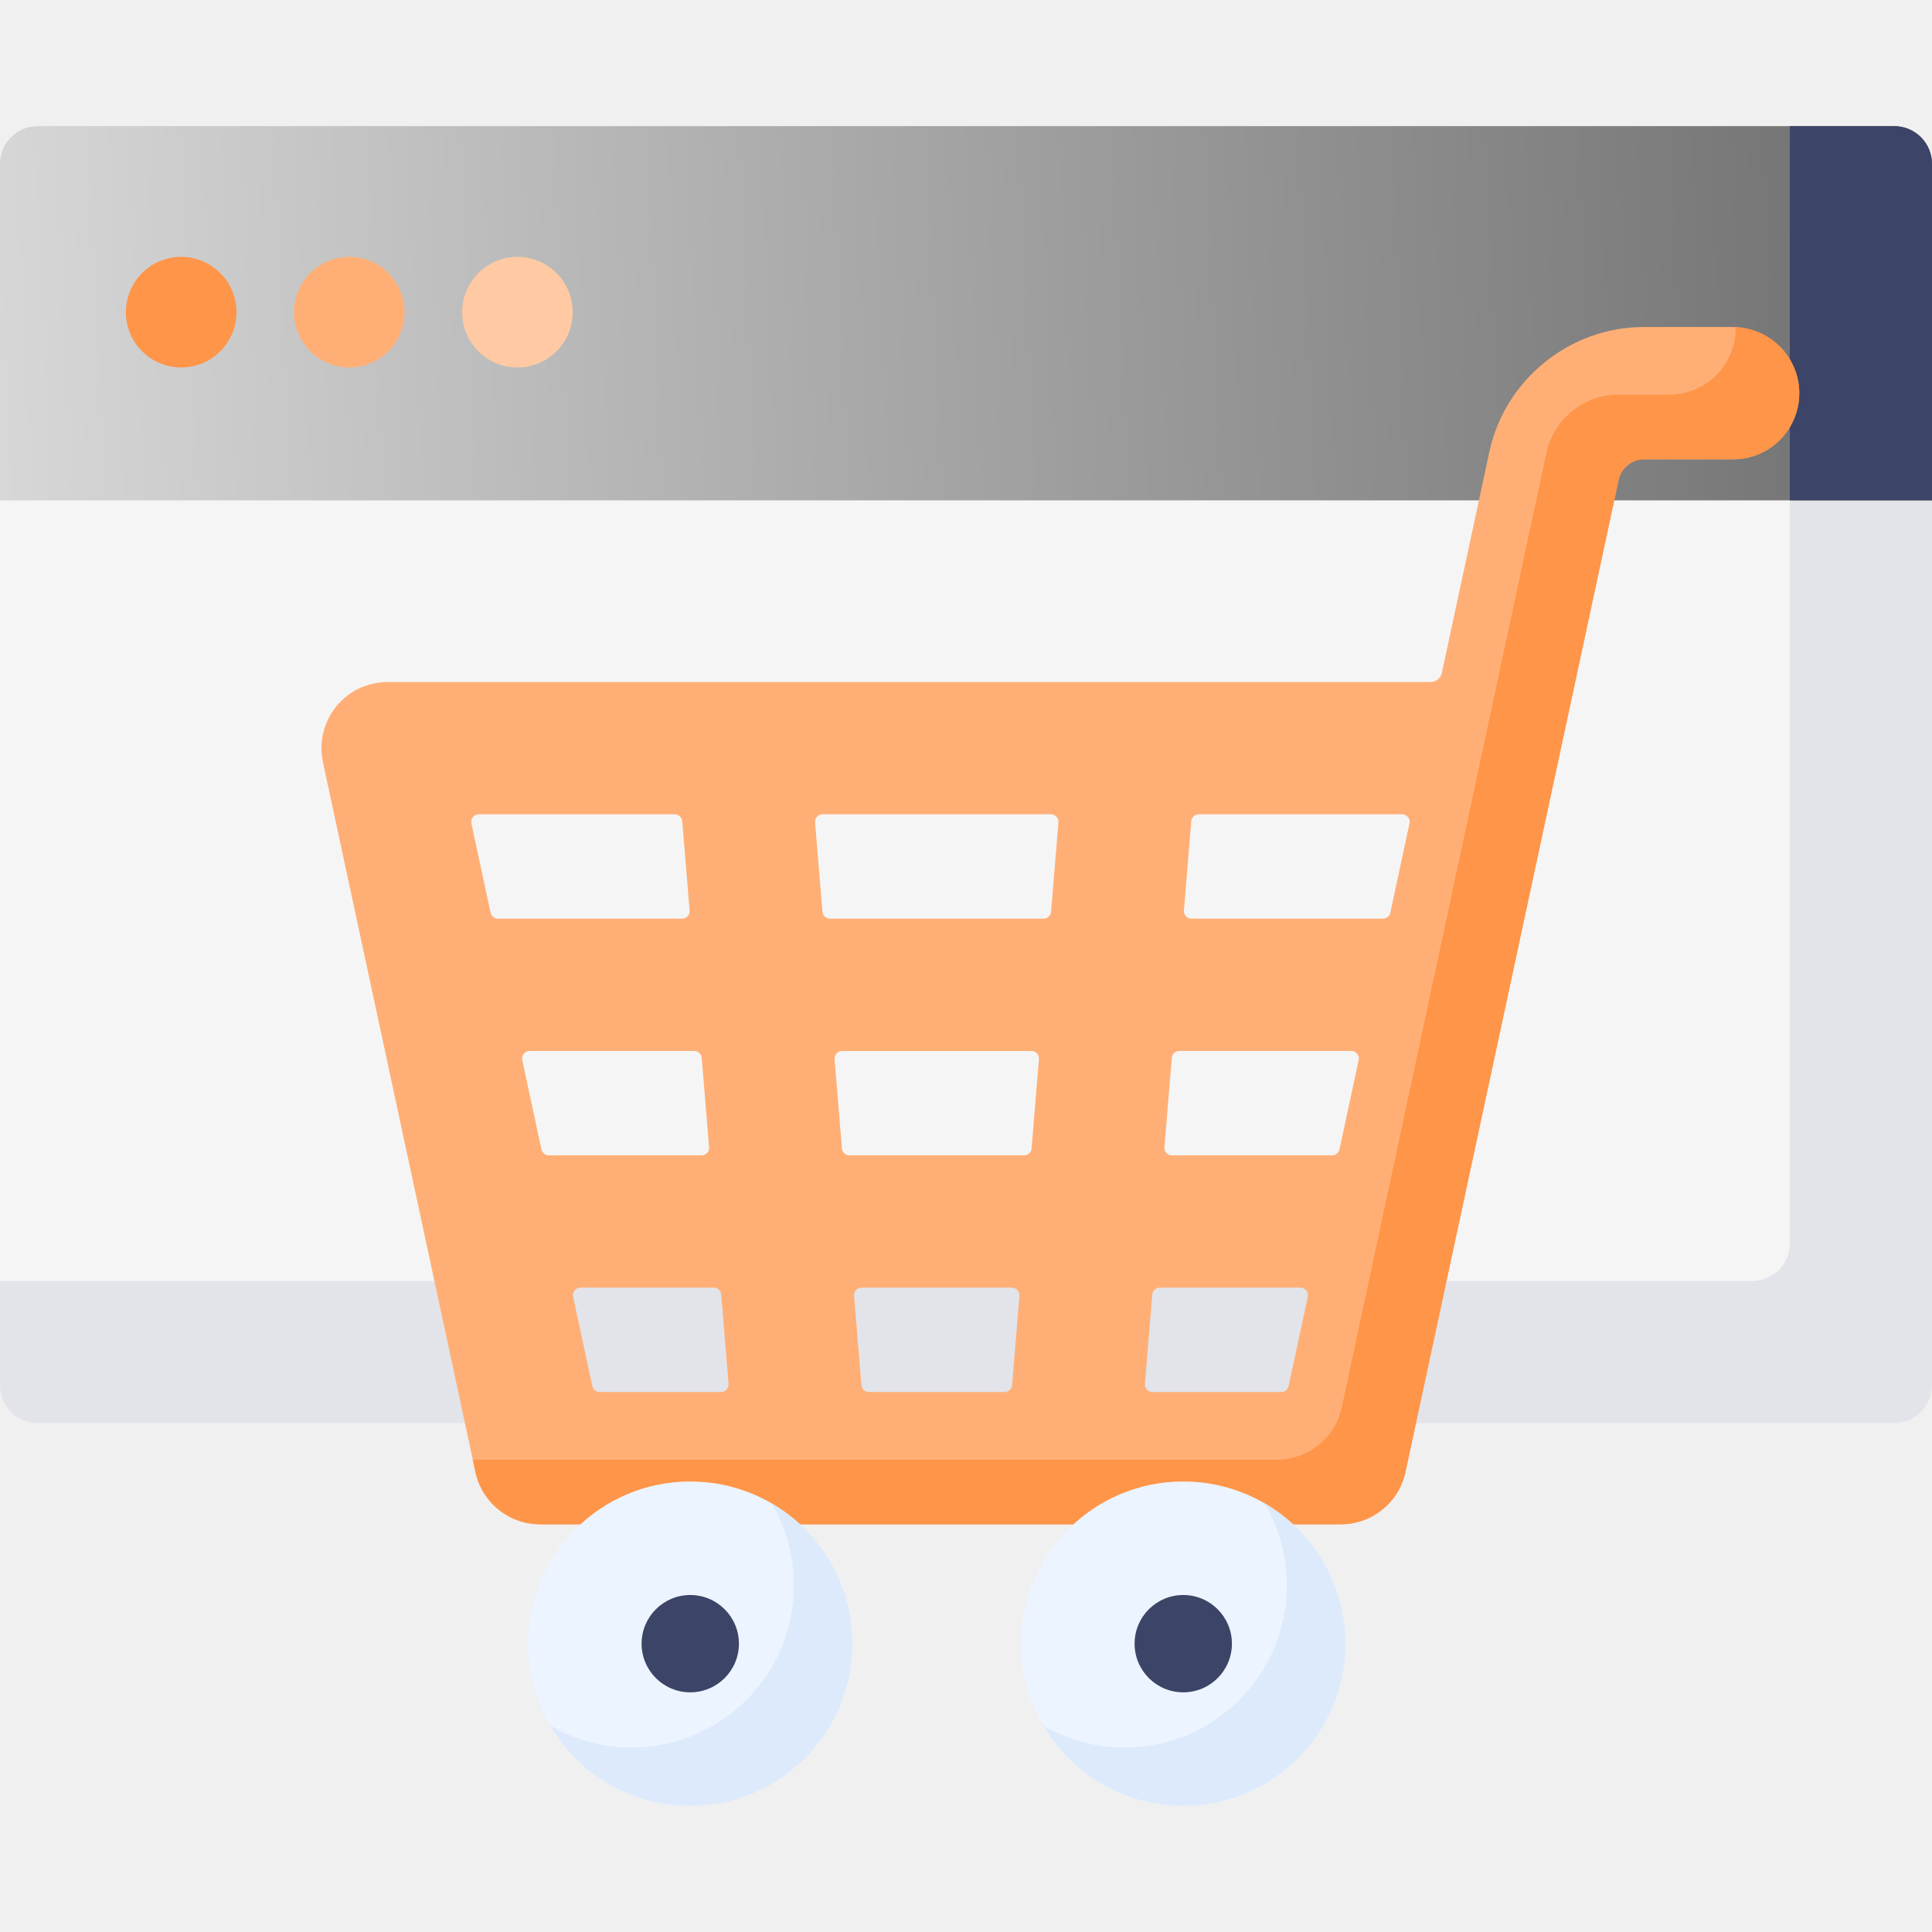
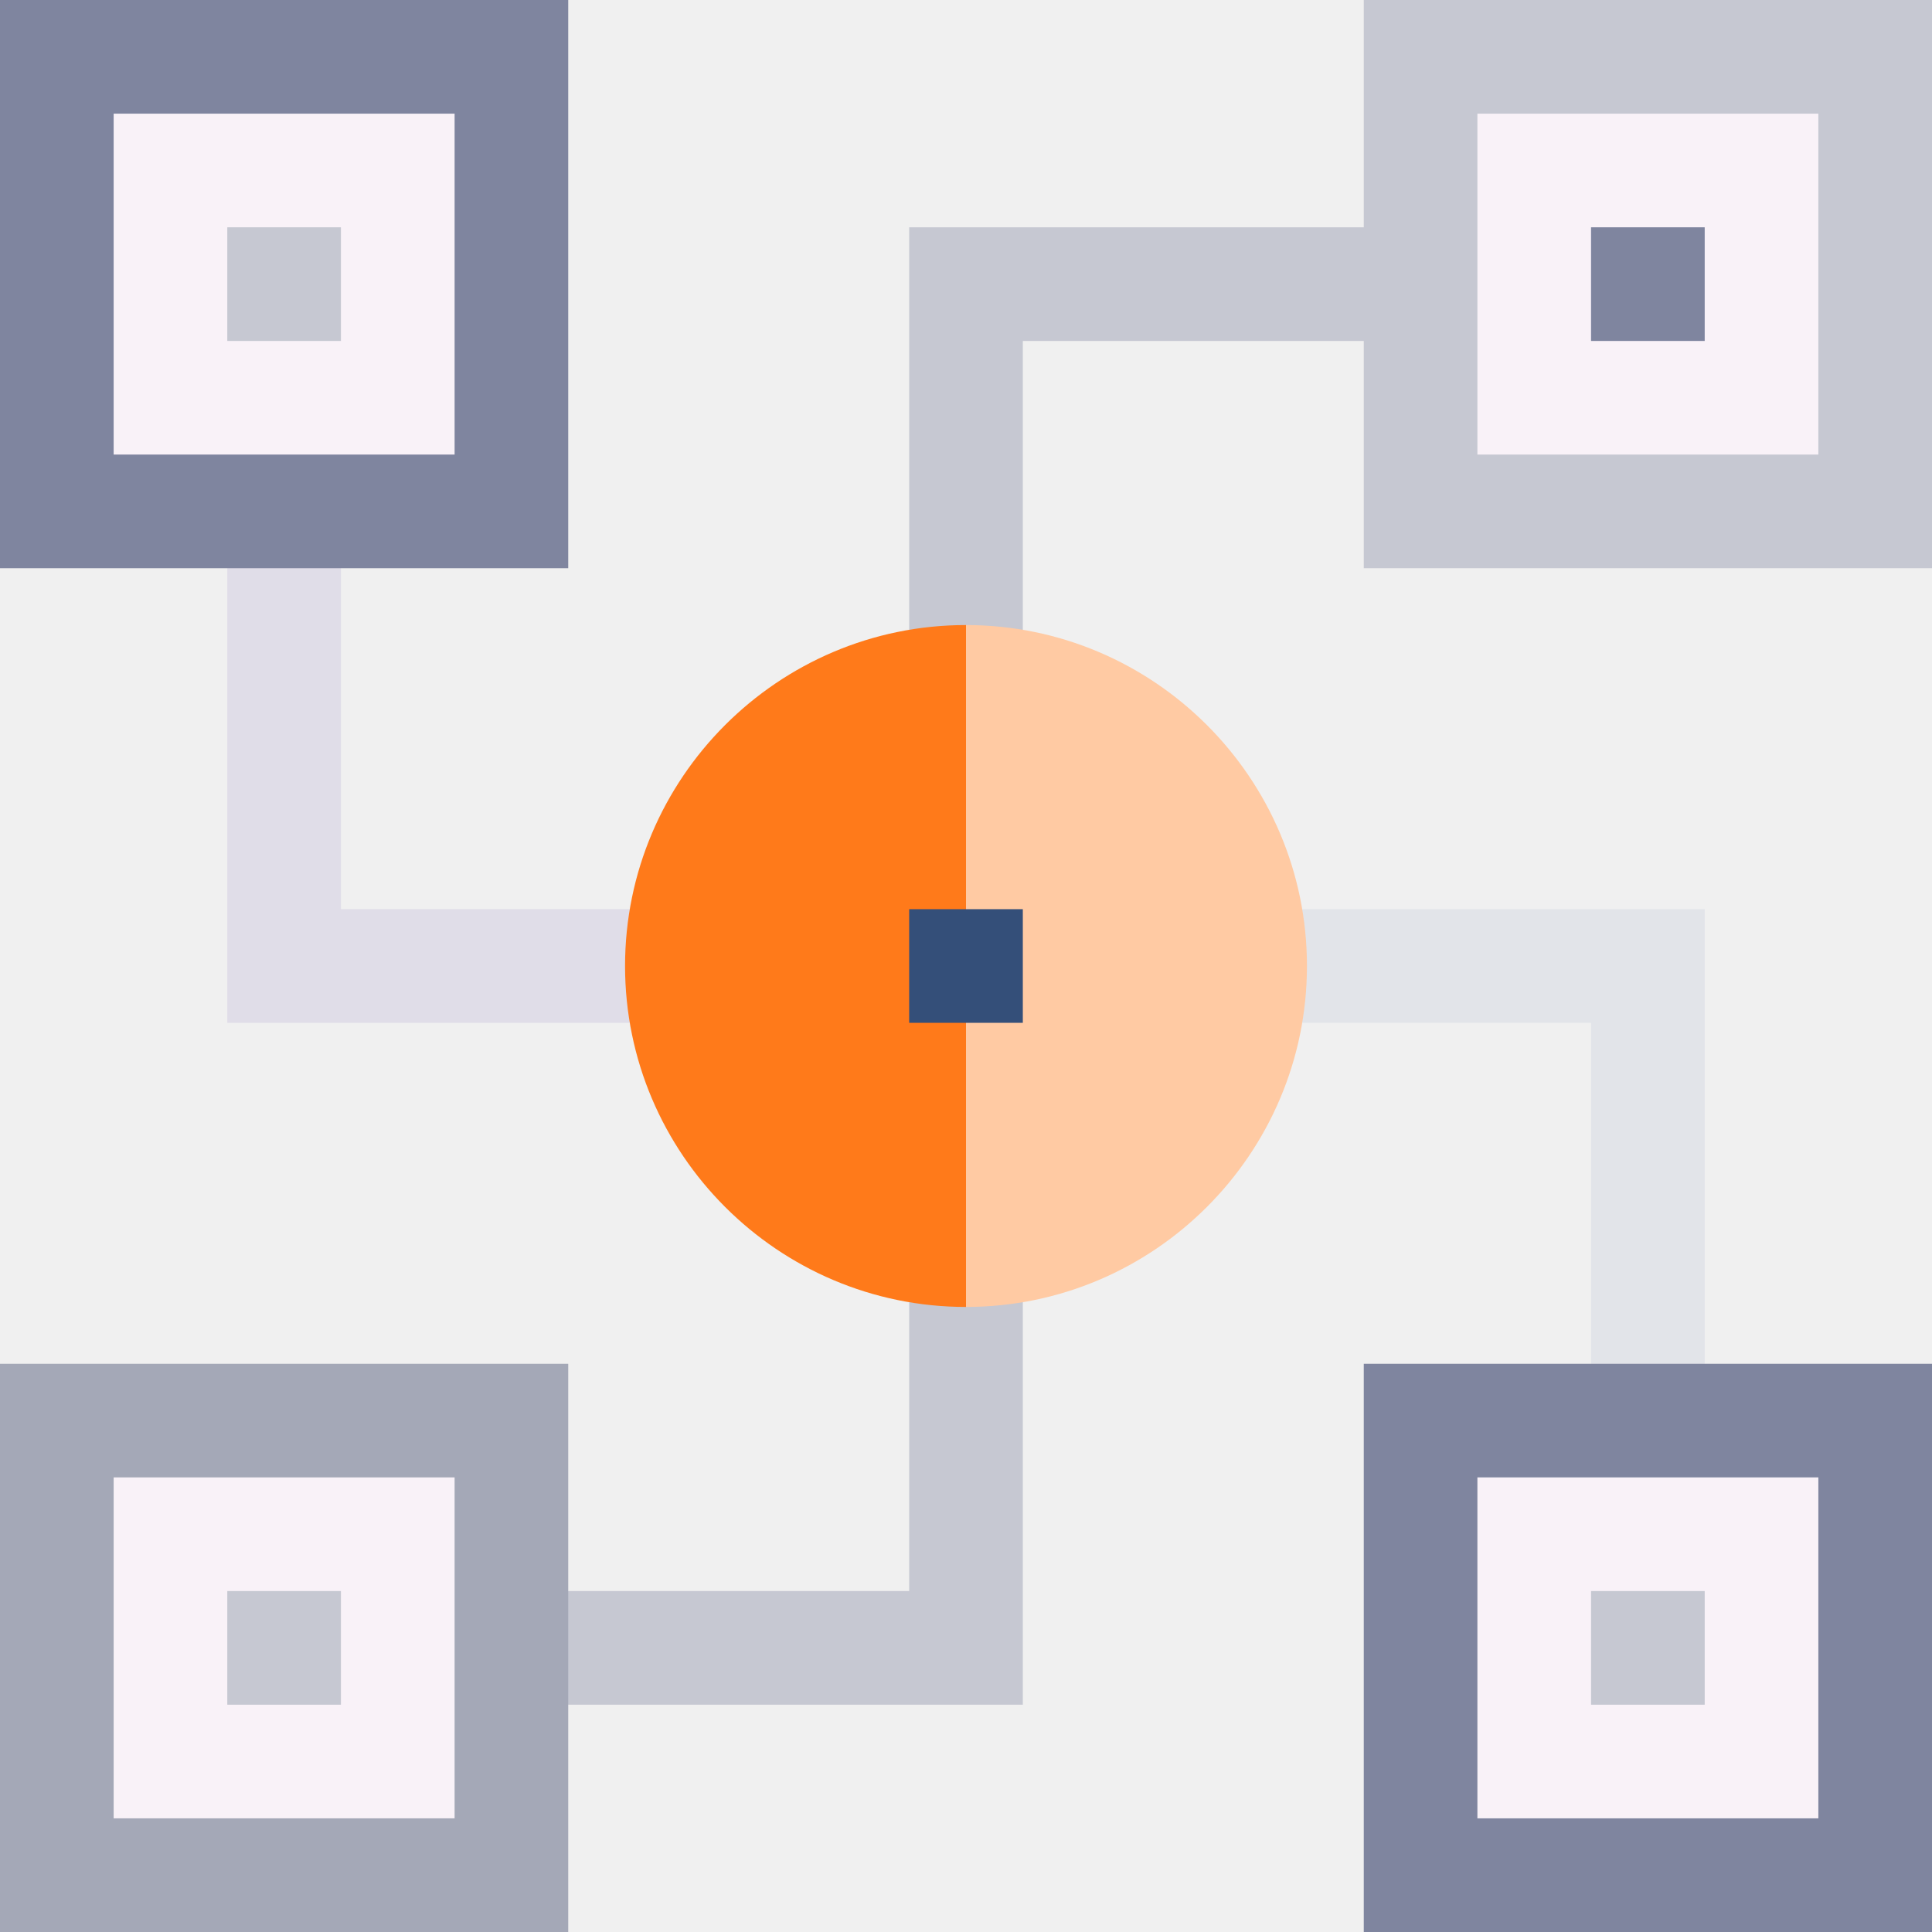
<svg xmlns="http://www.w3.org/2000/svg" width="80" height="80" viewBox="0 0 80 80" fill="none">
-   <g clip-path="url(#clip0_180_5123)">
-     <path d="M78.435 58.928H1.565C0.701 58.928 0 58.227 0 57.363V20.718L0.783 18.473H79.218L80 20.718V57.363C80 58.227 79.299 58.928 78.435 58.928Z" fill="#F5F5F5" />
-     <path d="M79.217 18.473H74.114V51.477C74.114 52.342 73.414 53.042 72.549 53.042H0V57.363C0 58.227 0.701 58.928 1.565 58.928H78.435C79.299 58.928 80 58.227 80 57.363V20.718L79.217 18.473Z" fill="#E2E4E9" />
-     <path d="M80 20.718H0V6.785C0 5.922 0.7 5.223 1.562 5.223H78.438C79.3 5.223 80 5.922 80 6.785V20.718Z" fill="url(#paint0_linear_180_5123)" />
-     <path d="M78.435 5.223H74.114V20.718H80V6.788C80 5.924 79.299 5.223 78.435 5.223Z" fill="#3C4467" />
-     <path d="M7.503 15.216C8.767 15.216 9.792 14.191 9.792 12.927C9.792 11.662 8.767 10.637 7.503 10.637C6.239 10.637 5.214 11.662 5.214 12.927C5.214 14.191 6.239 15.216 7.503 15.216Z" fill="#FF9548" />
-     <path d="M14.464 15.216C15.728 15.216 16.753 14.191 16.753 12.927C16.753 11.662 15.728 10.637 14.464 10.637C13.2 10.637 12.175 11.662 12.175 12.927C12.175 14.191 13.2 15.216 14.464 15.216Z" fill="#FFAF76" />
-     <path d="M21.426 15.216C22.69 15.216 23.715 14.191 23.715 12.927C23.715 11.662 22.69 10.637 21.426 10.637C20.162 10.637 19.137 11.662 19.137 12.927C19.137 14.191 20.162 15.216 21.426 15.216Z" fill="#FFCAA3" />
-     <path d="M71.693 13.54H68.072C65.006 13.54 62.314 15.716 61.67 18.713L59.702 27.87C59.656 28.086 59.465 28.24 59.244 28.24H16.1C15.543 28.24 14.99 28.388 14.528 28.699C13.57 29.346 13.14 30.481 13.371 31.555L19.688 60.955C19.959 62.217 21.075 63.118 22.366 63.118H55.519C56.81 63.118 57.925 62.217 58.197 60.955L67.025 19.864C67.131 19.374 67.571 19.018 68.072 19.018H71.765C73.26 19.018 74.475 17.82 74.504 16.331C74.532 14.796 73.228 13.54 71.693 13.54ZM35.67 57.354L35.365 53.657C35.35 53.475 35.494 53.319 35.677 53.319H41.902C42.085 53.319 42.228 53.475 42.214 53.657L41.909 57.354C41.896 57.516 41.76 57.641 41.598 57.641H35.981C35.818 57.641 35.683 57.516 35.67 57.354ZM34.863 47.554L34.558 43.857C34.543 43.675 34.687 43.519 34.87 43.519H42.709C42.892 43.519 43.035 43.675 43.02 43.857L42.716 47.554C42.703 47.716 42.567 47.84 42.405 47.84H35.174C35.011 47.84 34.876 47.716 34.863 47.554ZM21.931 43.518H28.746C28.909 43.518 29.044 43.643 29.057 43.805L29.362 47.502C29.377 47.684 29.233 47.84 29.05 47.84H22.726C22.578 47.84 22.451 47.737 22.42 47.593L21.626 43.896C21.584 43.702 21.732 43.518 21.931 43.518ZM34.056 37.754L33.751 34.056C33.736 33.874 33.88 33.718 34.063 33.718H43.516C43.699 33.718 43.842 33.874 43.827 34.056L43.523 37.754C43.51 37.916 43.374 38.04 43.212 38.04H34.367C34.205 38.04 34.069 37.916 34.056 37.754ZM48.833 43.518H55.953C56.152 43.518 56.301 43.702 56.259 43.896L55.465 47.593C55.434 47.737 55.306 47.84 55.159 47.84H48.529C48.346 47.84 48.202 47.684 48.217 47.502L48.522 43.805C48.535 43.643 48.67 43.518 48.833 43.518ZM57.265 38.04H49.335C49.153 38.04 49.009 37.884 49.024 37.702L49.328 34.005C49.342 33.843 49.477 33.718 49.64 33.718H58.059C58.258 33.718 58.406 33.902 58.364 34.096L57.57 37.794C57.539 37.937 57.412 38.04 57.265 38.04ZM28.25 34.005L28.555 37.702C28.57 37.884 28.426 38.04 28.243 38.04H20.62C20.472 38.04 20.345 37.938 20.314 37.794L19.52 34.096C19.478 33.902 19.627 33.718 19.825 33.718H27.939C28.102 33.718 28.237 33.843 28.25 34.005ZM24.037 53.319H29.553C29.715 53.319 29.851 53.443 29.864 53.605L30.169 57.302C30.183 57.484 30.04 57.641 29.857 57.641H24.831C24.684 57.641 24.557 57.538 24.526 57.394L23.731 53.697C23.689 53.502 23.838 53.319 24.037 53.319ZM47.41 57.302L47.714 53.605C47.728 53.443 47.863 53.319 48.026 53.319H53.847C54.047 53.319 54.195 53.502 54.153 53.697L53.358 57.394C53.328 57.538 53.2 57.641 53.053 57.641H47.721C47.539 57.641 47.395 57.484 47.41 57.302Z" fill="#FFAF76" />
-     <path d="M71.863 13.545C71.864 13.581 71.867 13.617 71.867 13.654C71.838 15.142 70.623 16.34 69.128 16.34H67.022C65.581 16.34 64.335 17.347 64.032 18.757L55.56 58.277C55.288 59.539 54.173 60.441 52.882 60.441H19.729C19.677 60.441 19.627 60.437 19.576 60.434L19.688 60.955C19.959 62.217 21.075 63.118 22.366 63.118H55.519C56.81 63.118 57.926 62.217 58.197 60.955L67.026 19.864C67.131 19.374 67.572 19.018 68.073 19.018H71.765C73.278 19.018 74.504 17.792 74.504 16.279C74.504 14.799 73.33 13.597 71.863 13.545Z" fill="#FF9548" />
-     <path d="M28.582 74.777C32.292 74.777 35.299 71.77 35.299 68.061C35.299 64.352 32.292 61.345 28.582 61.345C24.873 61.345 21.866 64.352 21.866 68.061C21.866 71.77 24.873 74.777 28.582 74.777Z" fill="#ECF4FF" />
-     <path d="M48.996 74.777C52.706 74.777 55.713 71.77 55.713 68.061C55.713 64.352 52.706 61.345 48.996 61.345C45.287 61.345 42.28 64.352 42.28 68.061C42.28 71.77 45.287 74.777 48.996 74.777Z" fill="#ECF4FF" />
-     <path d="M31.95 62.251C32.535 63.247 32.871 64.406 32.871 65.644C32.871 69.354 29.864 72.361 26.155 72.361C24.927 72.361 23.777 72.03 22.787 71.454C23.953 73.442 26.111 74.777 28.582 74.777C32.292 74.777 35.299 71.77 35.299 68.061C35.299 65.579 33.952 63.414 31.95 62.251Z" fill="#DDEAFB" />
-     <path d="M52.364 62.251C52.949 63.247 53.285 64.406 53.285 65.644C53.285 69.354 50.278 72.361 46.569 72.361C45.341 72.361 44.191 72.03 43.201 71.454C44.367 73.442 46.525 74.777 48.996 74.777C52.706 74.777 55.713 71.77 55.713 68.061C55.713 65.579 54.366 63.414 52.364 62.251Z" fill="#DDEAFB" />
-     <path d="M28.582 70.076C29.695 70.076 30.597 69.174 30.597 68.061C30.597 66.948 29.695 66.046 28.582 66.046C27.47 66.046 26.567 66.948 26.567 68.061C26.567 69.174 27.47 70.076 28.582 70.076Z" fill="#3C4467" />
-     <path d="M48.996 70.076C50.109 70.076 51.011 69.174 51.011 68.061C51.011 66.948 50.109 66.046 48.996 66.046C47.883 66.046 46.981 66.948 46.981 68.061C46.981 69.174 47.883 70.076 48.996 70.076Z" fill="#3C4467" />
+   <g clip-path="url(#clip0_462_1859)">
+     <path fill-rule="evenodd" clip-rule="evenodd" d="M37.647 26.086V9.412H40L40 9.413V9.412H56.471L58.824 11.765L56.471 14.118H42.353V26.086L41.176 28.235L40 25.883V25.882L40 25.883L38.823 28.235L37.647 26.086Z" fill="#C6C8D2" />
+     <path fill-rule="evenodd" clip-rule="evenodd" d="M37.647 65.882V53.914L38.823 51.765L40 54.118L40 54.119V54.118L41.176 51.765L42.353 53.914V70.588H40V70.587L40 70.588H23.529L21.176 68.235L23.529 65.882H37.647Z" fill="#C6C8D2" />
+     <path d="M53.914 42.353H65.882V56.471L68.235 58.823L70.588 56.471C70.588 52.439 70.588 41.522 70.588 37.647C68.22 37.647 56.282 37.647 53.929 37.647L51.765 40L53.914 42.353Z" fill="#E2E4E9" />
+     <path d="M26.086 42.353C23.733 42.353 11.78 42.353 9.412 42.353C9.412 38.447 9.412 27.482 9.412 23.529L11.765 21.177L14.117 23.529V37.647H26.086L28.235 40L26.086 42.353Z" fill="#E0DDE8" />
+     <path d="M23.529 80C21.945 80 1.584 80 0 80C0 78.416 0 58.055 0 56.471H23.529V80Z" fill="#A4A8B7" />
+     <path d="M4.706 75.294H18.824C18.824 73.584 18.824 62.902 18.824 61.176C17.114 61.176 6.432 61.176 4.706 61.176V75.294Z" fill="#F9F2F8" />
+     <path d="M23.529 23.529C21.945 23.529 1.584 23.529 0 23.529C0 21.945 0 1.584 0 0H23.529V23.529Z" fill="#7F859F" />
+     <path d="M4.706 18.823H18.824C18.824 17.114 18.824 6.431 18.824 4.706C17.114 4.706 6.432 4.706 4.706 4.706V18.823Z" fill="#F9F2F8" />
+     <path d="M56.471 80H80C80 78.416 80 58.055 80 56.471C78.416 56.471 58.055 56.471 56.471 56.471V80Z" fill="#7F859F" />
+     <path d="M61.176 75.294H75.294C75.294 73.584 75.294 62.902 75.294 61.176C73.584 61.176 62.902 61.176 61.176 61.176V75.294Z" fill="#F9F2F8" />
+     <path d="M80 23.529C80 21.945 80 1.584 80 0C78.416 0 58.055 0 56.471 0V23.529H80Z" fill="#C6C8D2" />
+     <path d="M61.176 18.823H75.294C75.294 17.114 75.294 6.431 75.294 4.706C73.584 4.706 62.902 4.706 61.176 4.706V18.823Z" fill="#F9F2F8" />
+     <path d="M25.882 40C25.882 47.78 32.22 54.118 40 54.118L42.353 40L40 25.882C32.22 25.882 25.882 32.22 25.882 40Z" fill="#FF7A1A" />
+     <path d="M54.118 40C54.118 32.22 47.78 25.882 40 25.882V40V54.118C47.78 54.118 54.118 47.78 54.118 40Z" fill="#FFCAA3" />
+     <path fill-rule="evenodd" clip-rule="evenodd" d="M37.647 40V37.647H38.823H40L40 37.647V37.647H41.176H42.353V40V42.353H41.176H40V42.353L40 42.353H38.823H37.647V40Z" fill="#344F79" />
+     <path d="M65.882 65.882H70.588V70.588H65.882V65.882Z" fill="#C6C8D2" />
+     <path d="M65.882 9.412H70.588V14.118H65.882V9.412Z" fill="#7F859F" />
+     <path d="M9.412 65.882H14.117V70.588H9.412V65.882Z" fill="#C6C8D2" />
+     <path d="M9.412 9.412H14.117V14.118H9.412V9.412Z" fill="#C6C8D2" />
  </g>
  <defs>
-     <linearGradient id="paint0_linear_180_5123" x1="80" y1="13" x2="-8.5" y2="17" gradientUnits="userSpaceOnUse">
-       <stop stop-color="#6F6F6F" />
-       <stop offset="1" stop-color="#E2E2E2" />
-     </linearGradient>
-     <clipPath id="clip0_180_5123">
+     <clipPath id="clip0_462_1859">
      <rect width="80" height="80" fill="white" />
    </clipPath>
  </defs>
</svg>
